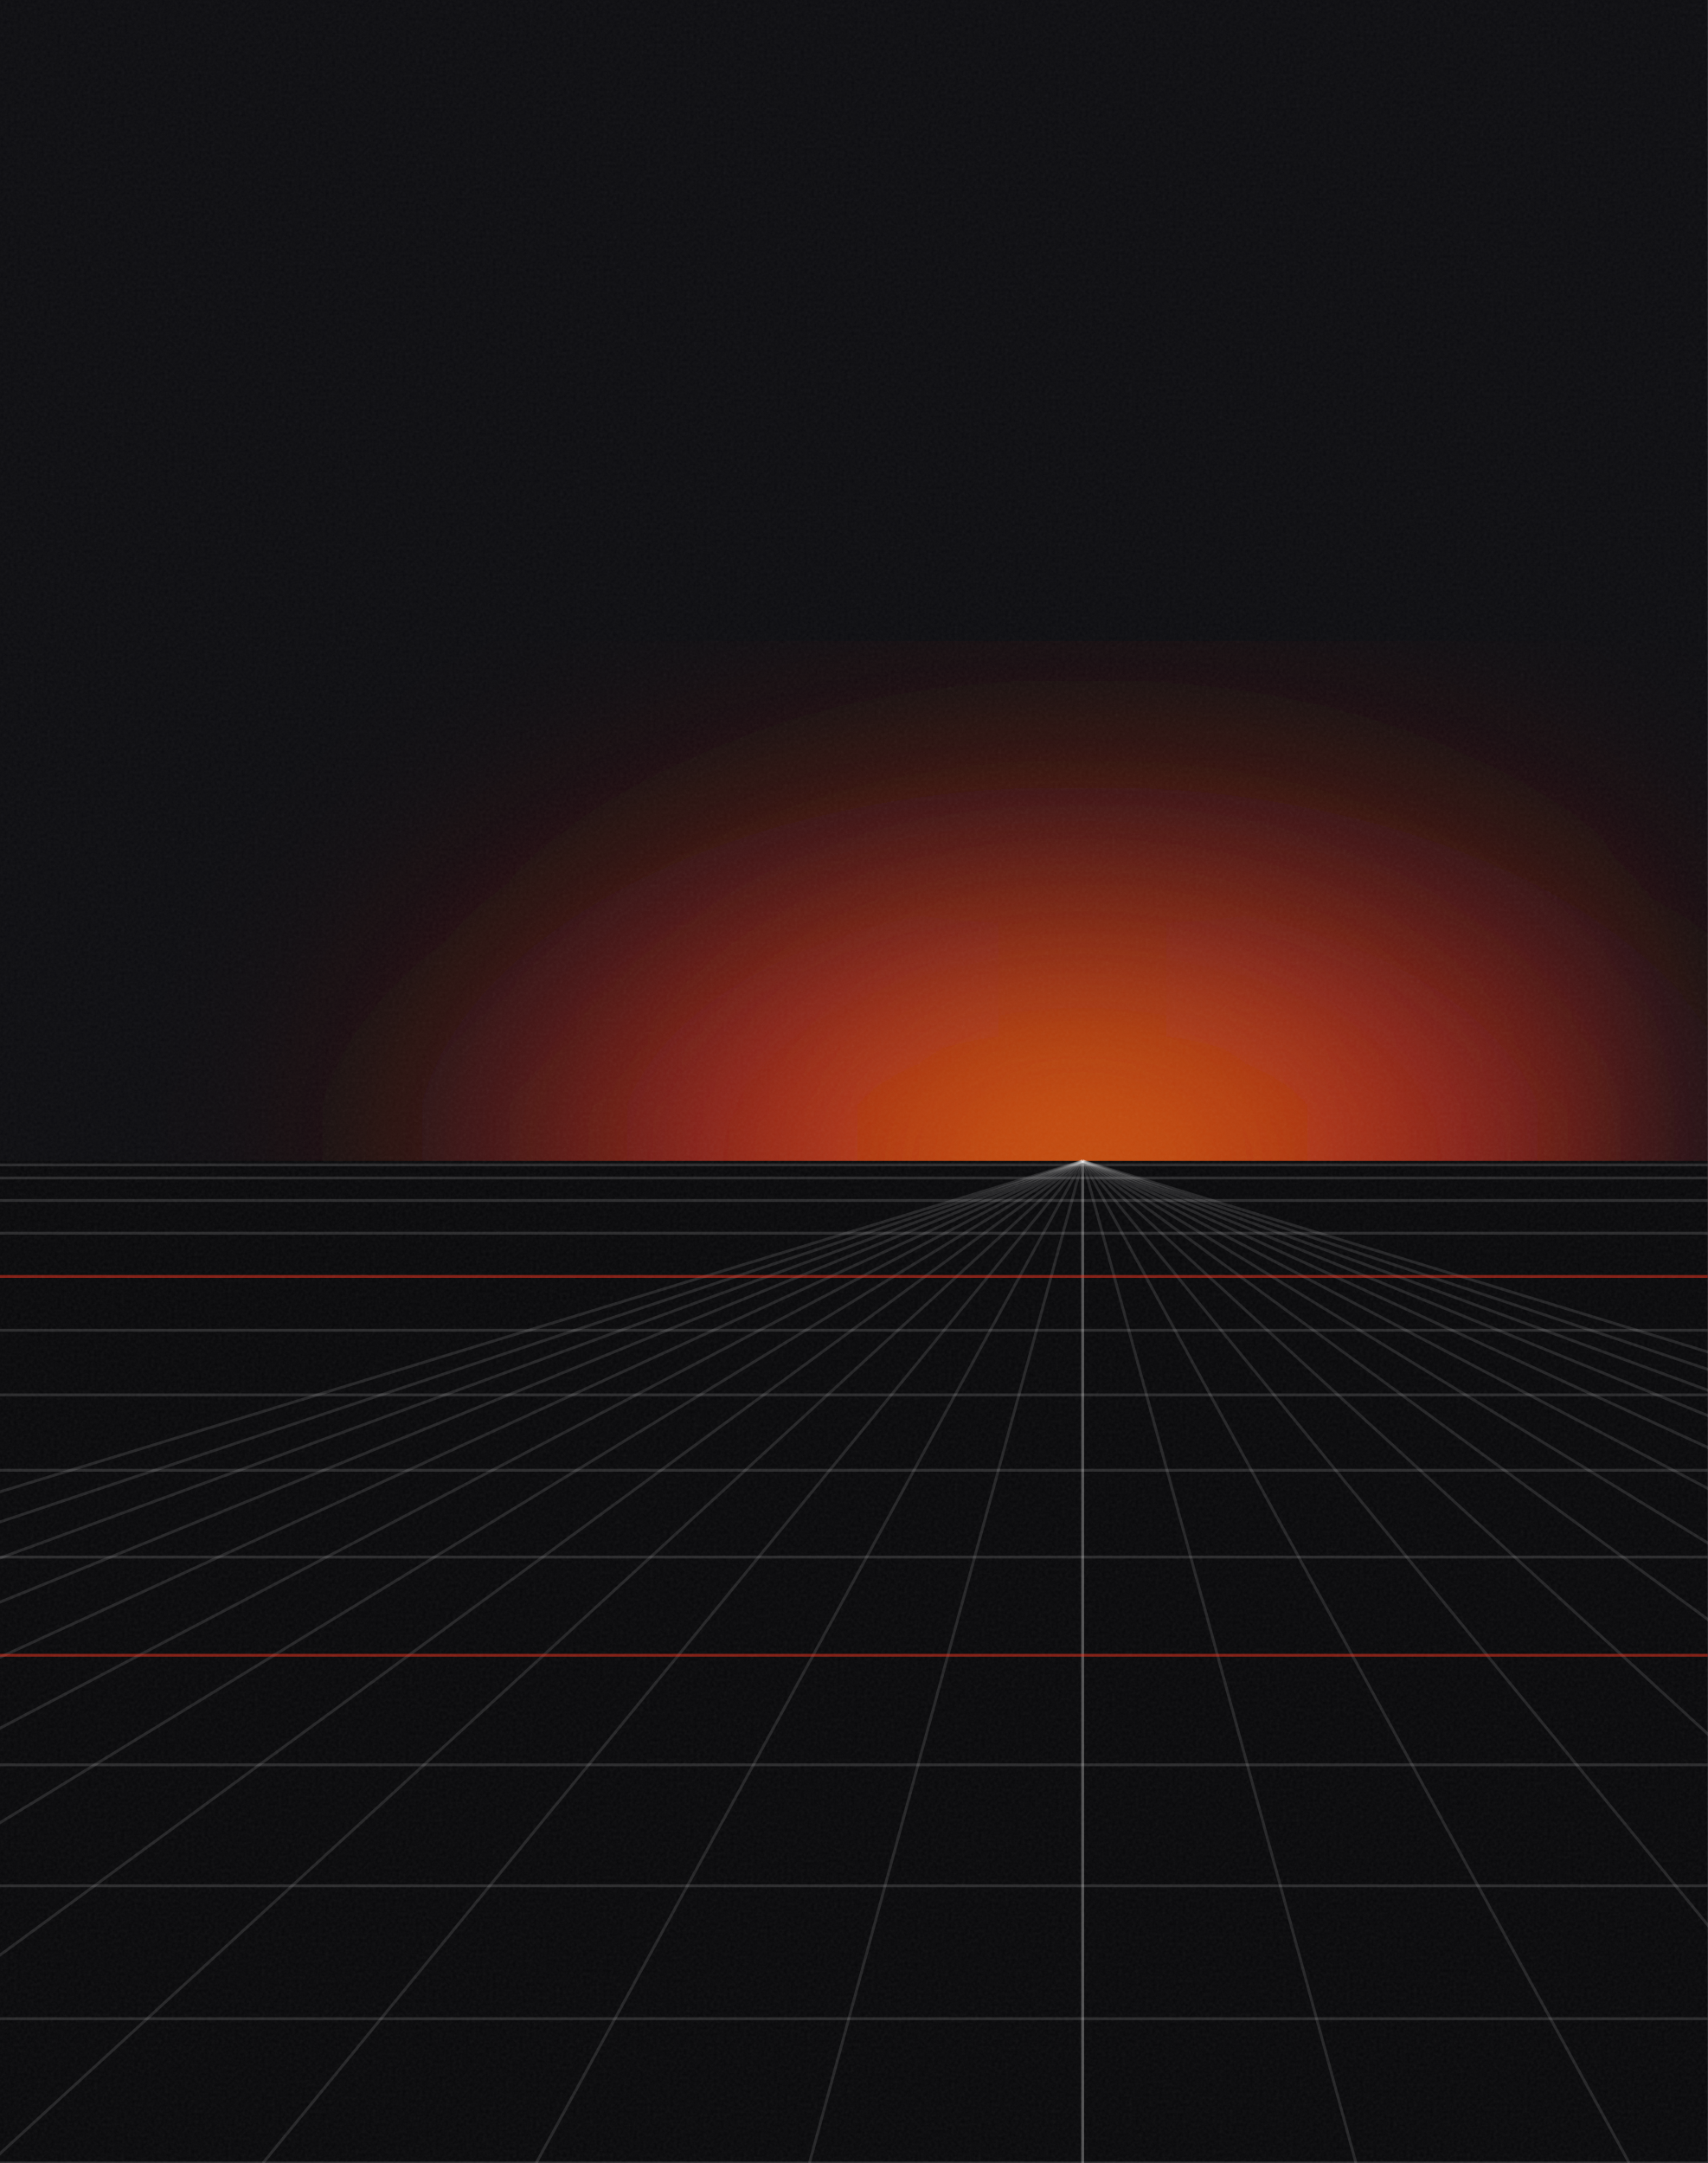
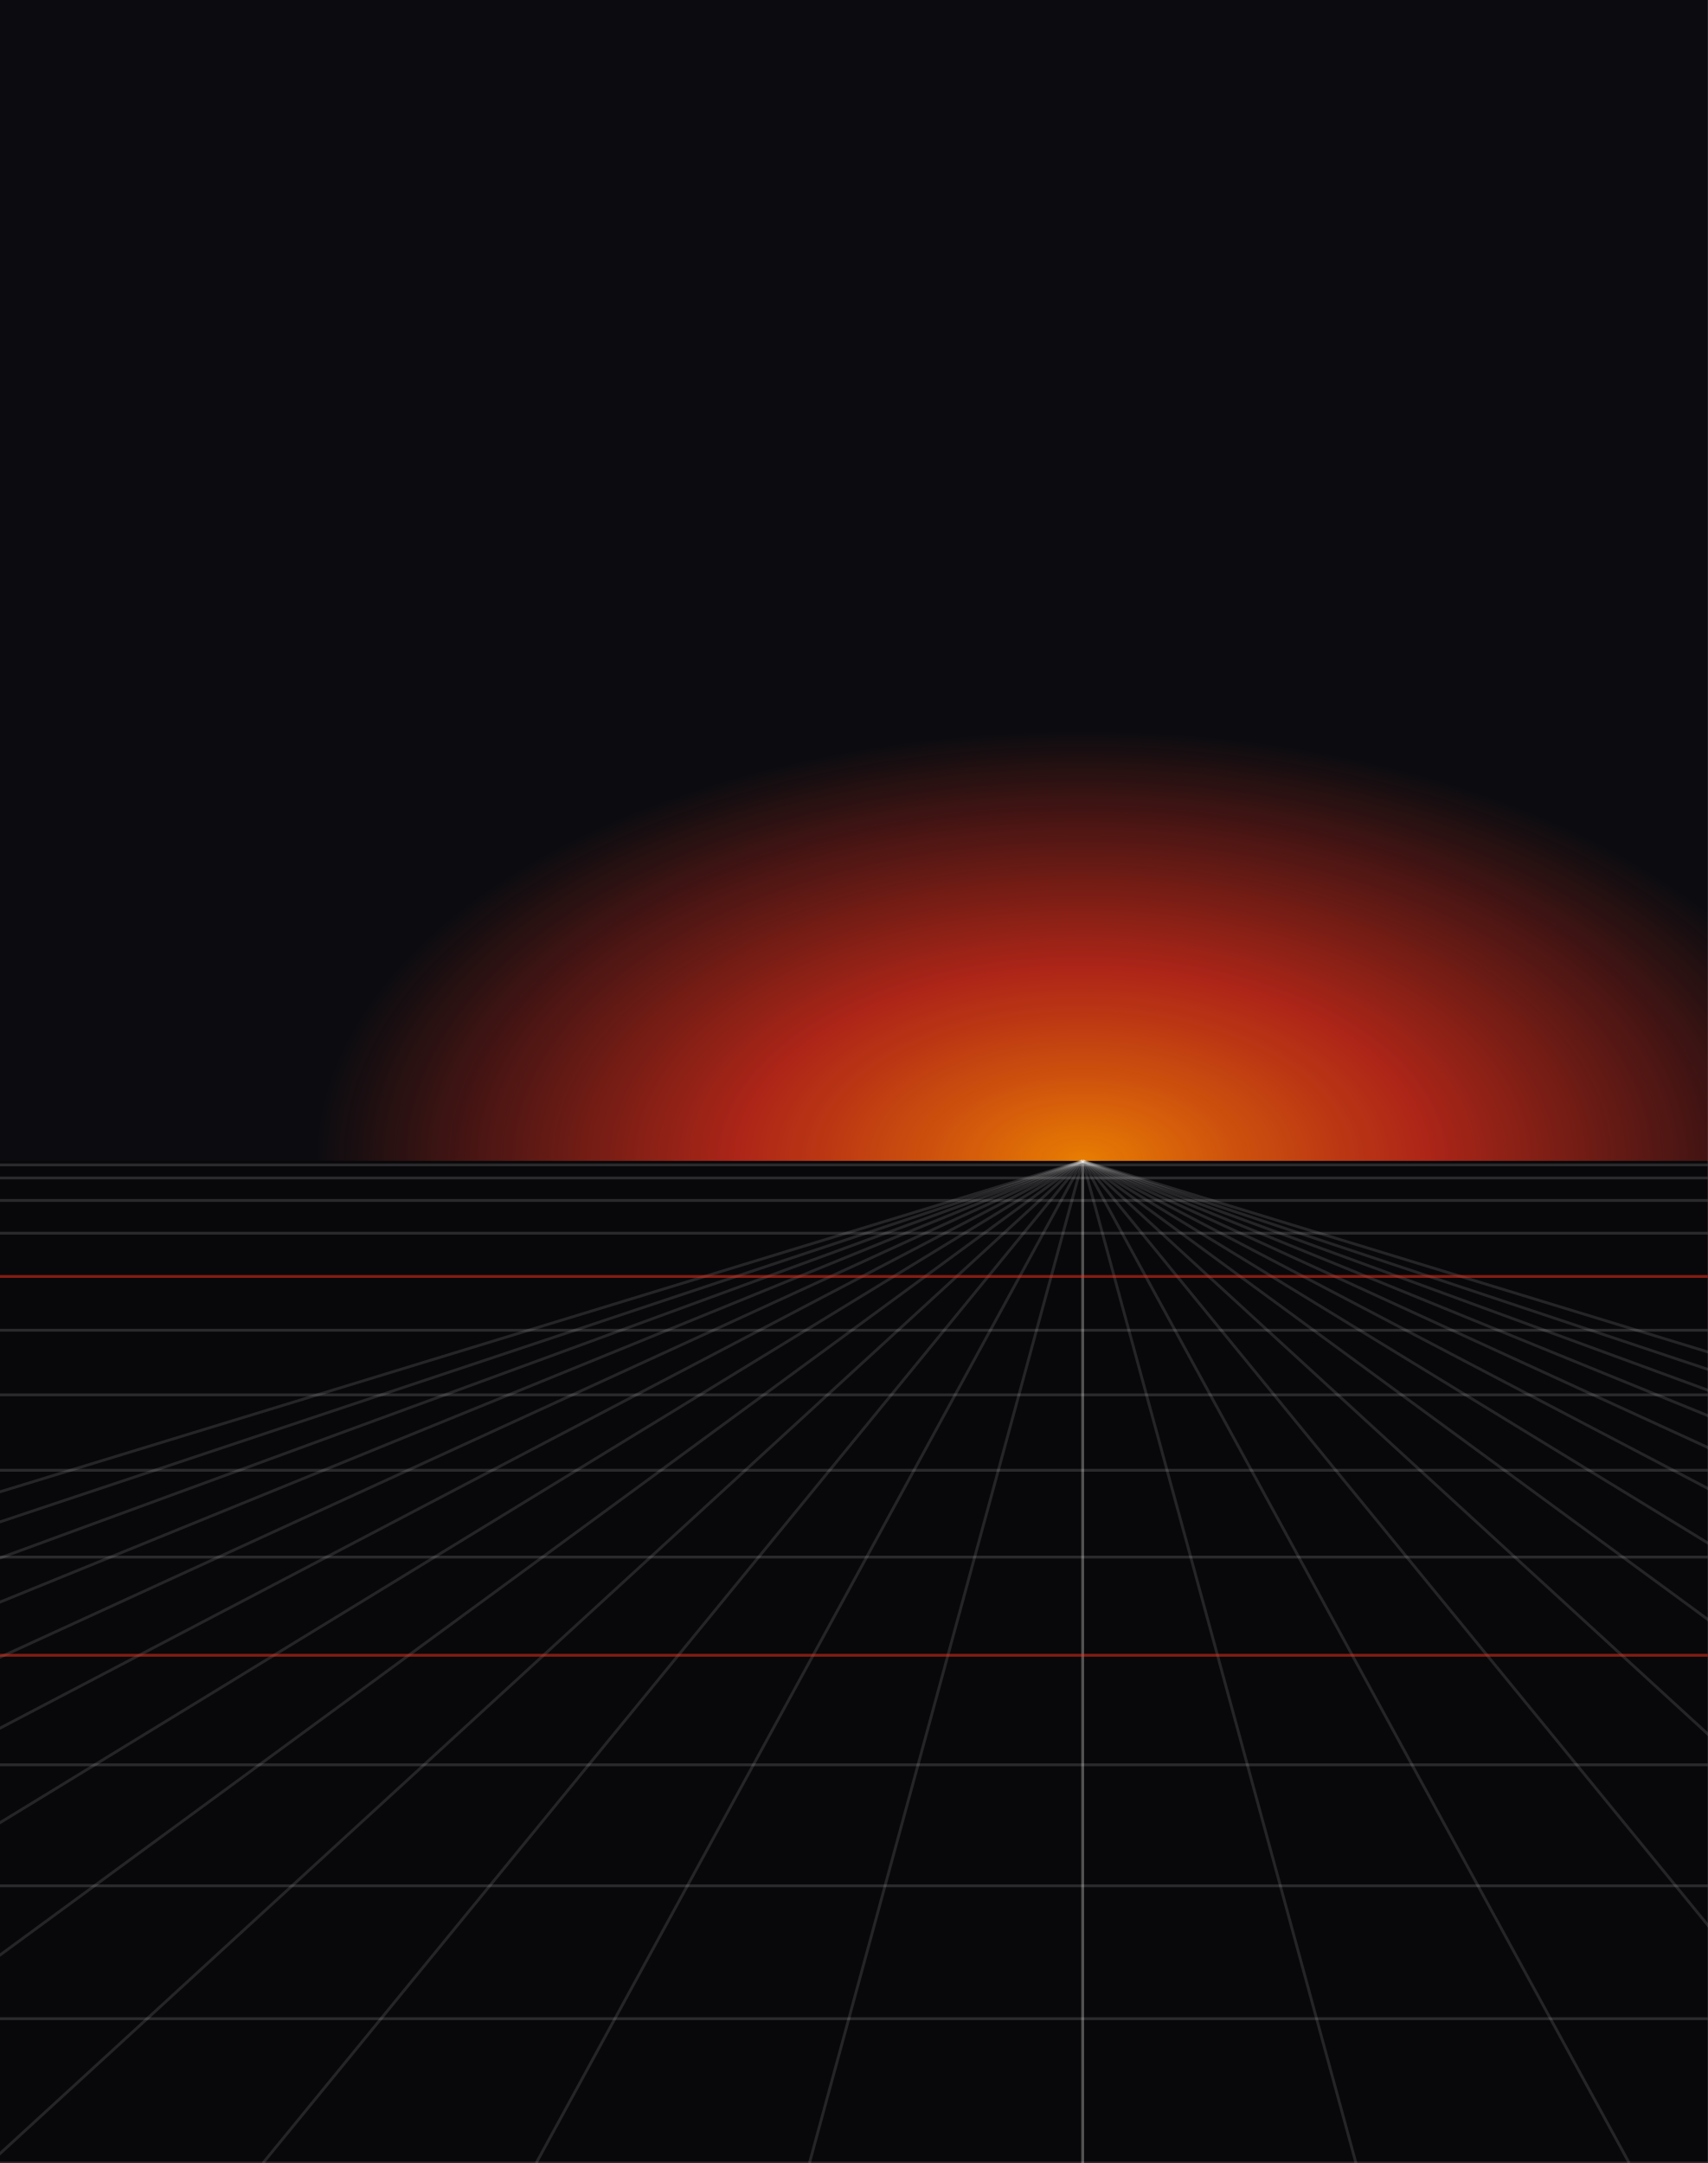
<svg xmlns="http://www.w3.org/2000/svg" viewBox="0 0 600 760" width="600" height="760" role="img">
  <defs>
    <radialGradient id="bloompaneldevelopmentsvg">
      <stop offset="0" stop-color="#ff8a00" stop-opacity="0.95" />
      <stop offset="0.45" stop-color="#fd321c" stop-opacity="0.7" />
      <stop offset="1" stop-color="#fd321c" stop-opacity="0" />
    </radialGradient>
    <linearGradient id="sweeppaneldevelopmentsvg" x1="0" y1="0" x2="1" y2="1">
      <stop offset="0" stop-color="#8f1405" />
      <stop offset="0.55" stop-color="#fd321c" />
      <stop offset="1" stop-color="#ff8a00" />
    </linearGradient>
-     <filter id="softpaneldevelopmentsvg">
-       <feGaussianBlur stdDeviation="42" />
-     </filter>
-     <filter id="grainpaneldevelopmentsvg" x="0" y="0" width="100%" height="100%">
-       <feTurbulence type="fractalNoise" baseFrequency="0.85" numOctaves="3" stitchTiles="stitch" />
-       <feColorMatrix type="saturate" values="0" />
-       <feComponentTransfer>
-         <feFuncA type="linear" slope="0.13" />
-       </feComponentTransfer>
-     </filter>
  </defs>
  <rect width="600" height="760" fill="#0a0a0b" />
  <rect width="600" height="407.9" fill="#0c0c10" />
-   <ellipse cx="380.4" cy="407.9" rx="270" ry="152" fill="url(#bloompaneldevelopmentsvg)" opacity="0.95" filter="url(#softpaneldevelopmentsvg)" />
+   <ellipse cx="380.4" cy="407.9" rx="270" ry="152" fill="url(#bloompaneldevelopmentsvg)" opacity="0.95" />
  <rect y="407.9" width="600" height="352.1" fill="#08080a" />
  <line x1="380.4" y1="407.9" x2="-771.6" y2="760" stroke="#fff" stroke-opacity="0.12" stroke-width="1" />
  <line x1="380.4" y1="407.9" x2="-675.6" y2="760" stroke="#fff" stroke-opacity="0.12" stroke-width="1" />
  <line x1="380.4" y1="407.9" x2="-579.6" y2="760" stroke="#fff" stroke-opacity="0.12" stroke-width="1" />
  <line x1="380.4" y1="407.9" x2="-483.6" y2="760" stroke="#fff" stroke-opacity="0.12" stroke-width="1" />
  <line x1="380.4" y1="407.9" x2="-387.6" y2="760" stroke="#fff" stroke-opacity="0.12" stroke-width="1" />
  <line x1="380.4" y1="407.9" x2="-291.6" y2="760" stroke="#fff" stroke-opacity="0.12" stroke-width="1" />
  <line x1="380.4" y1="407.9" x2="-195.6" y2="760" stroke="#fff" stroke-opacity="0.12" stroke-width="1" />
  <line x1="380.4" y1="407.9" x2="-99.6" y2="760" stroke="#fff" stroke-opacity="0.12" stroke-width="1" />
  <line x1="380.4" y1="407.9" x2="-3.6" y2="760" stroke="#fff" stroke-opacity="0.12" stroke-width="1" />
  <line x1="380.4" y1="407.9" x2="92.4" y2="760" stroke="#fff" stroke-opacity="0.12" stroke-width="1" />
  <line x1="380.4" y1="407.9" x2="188.4" y2="760" stroke="#fff" stroke-opacity="0.12" stroke-width="1" />
  <line x1="380.4" y1="407.9" x2="284.4" y2="760" stroke="#fff" stroke-opacity="0.12" stroke-width="1" />
  <line x1="380.4" y1="407.9" x2="380.4" y2="760" stroke="#fff" stroke-opacity="0.3" stroke-width="1" />
  <line x1="380.4" y1="407.9" x2="476.4" y2="760" stroke="#fff" stroke-opacity="0.12" stroke-width="1" />
  <line x1="380.4" y1="407.9" x2="572.4" y2="760" stroke="#fff" stroke-opacity="0.12" stroke-width="1" />
  <line x1="380.4" y1="407.9" x2="668.4" y2="760" stroke="#fff" stroke-opacity="0.12" stroke-width="1" />
  <line x1="380.4" y1="407.9" x2="764.4" y2="760" stroke="#fff" stroke-opacity="0.12" stroke-width="1" />
  <line x1="380.4" y1="407.9" x2="860.4" y2="760" stroke="#fff" stroke-opacity="0.12" stroke-width="1" />
  <line x1="380.4" y1="407.9" x2="956.4" y2="760" stroke="#fff" stroke-opacity="0.12" stroke-width="1" />
  <line x1="380.4" y1="407.9" x2="1052.4" y2="760" stroke="#fff" stroke-opacity="0.12" stroke-width="1" />
  <line x1="380.4" y1="407.9" x2="1148.4" y2="760" stroke="#fff" stroke-opacity="0.12" stroke-width="1" />
  <line x1="380.4" y1="407.9" x2="1244.4" y2="760" stroke="#fff" stroke-opacity="0.12" stroke-width="1" />
  <line x1="380.4" y1="407.9" x2="1340.4" y2="760" stroke="#fff" stroke-opacity="0.12" stroke-width="1" />
  <line x1="380.4" y1="407.9" x2="1436.4" y2="760" stroke="#fff" stroke-opacity="0.12" stroke-width="1" />
  <line x1="380.4" y1="407.9" x2="1532.4" y2="760" stroke="#fff" stroke-opacity="0.12" stroke-width="1" />
  <line x1="0" y1="409.3" x2="600" y2="409.3" stroke="#fff" stroke-opacity="0.14" stroke-width="1" />
  <line x1="0" y1="413.9" x2="600" y2="413.9" stroke="#fff" stroke-opacity="0.14" stroke-width="1" />
  <line x1="0" y1="421.8" x2="600" y2="421.8" stroke="#fff" stroke-opacity="0.14" stroke-width="1" />
  <line x1="0" y1="433.3" x2="600" y2="433.3" stroke="#fff" stroke-opacity="0.14" stroke-width="1" />
  <line x1="0" y1="448.5" x2="600" y2="448.5" stroke="#fd321c" stroke-opacity="0.5" stroke-width="1" />
  <line x1="0" y1="467.4" x2="600" y2="467.4" stroke="#fff" stroke-opacity="0.14" stroke-width="1" />
  <line x1="0" y1="490.1" x2="600" y2="490.1" stroke="#fff" stroke-opacity="0.14" stroke-width="1" />
  <line x1="0" y1="516.6" x2="600" y2="516.6" stroke="#fff" stroke-opacity="0.14" stroke-width="1" />
  <line x1="0" y1="547.1" x2="600" y2="547.1" stroke="#fff" stroke-opacity="0.14" stroke-width="1" />
  <line x1="0" y1="581.6" x2="600" y2="581.6" stroke="#fd321c" stroke-opacity="0.5" stroke-width="1" />
  <line x1="0" y1="620.1" x2="600" y2="620.1" stroke="#fff" stroke-opacity="0.14" stroke-width="1" />
  <line x1="0" y1="662.6" x2="600" y2="662.6" stroke="#fff" stroke-opacity="0.14" stroke-width="1" />
  <line x1="0" y1="709.3" x2="600" y2="709.3" stroke="#fff" stroke-opacity="0.14" stroke-width="1" />
  <line x1="0" y1="760" x2="600" y2="760" stroke="#fff" stroke-opacity="0.14" stroke-width="1" />
-   <rect width="600" height="760" filter="url(#grainpaneldevelopmentsvg)" opacity="0.5" />
</svg>
